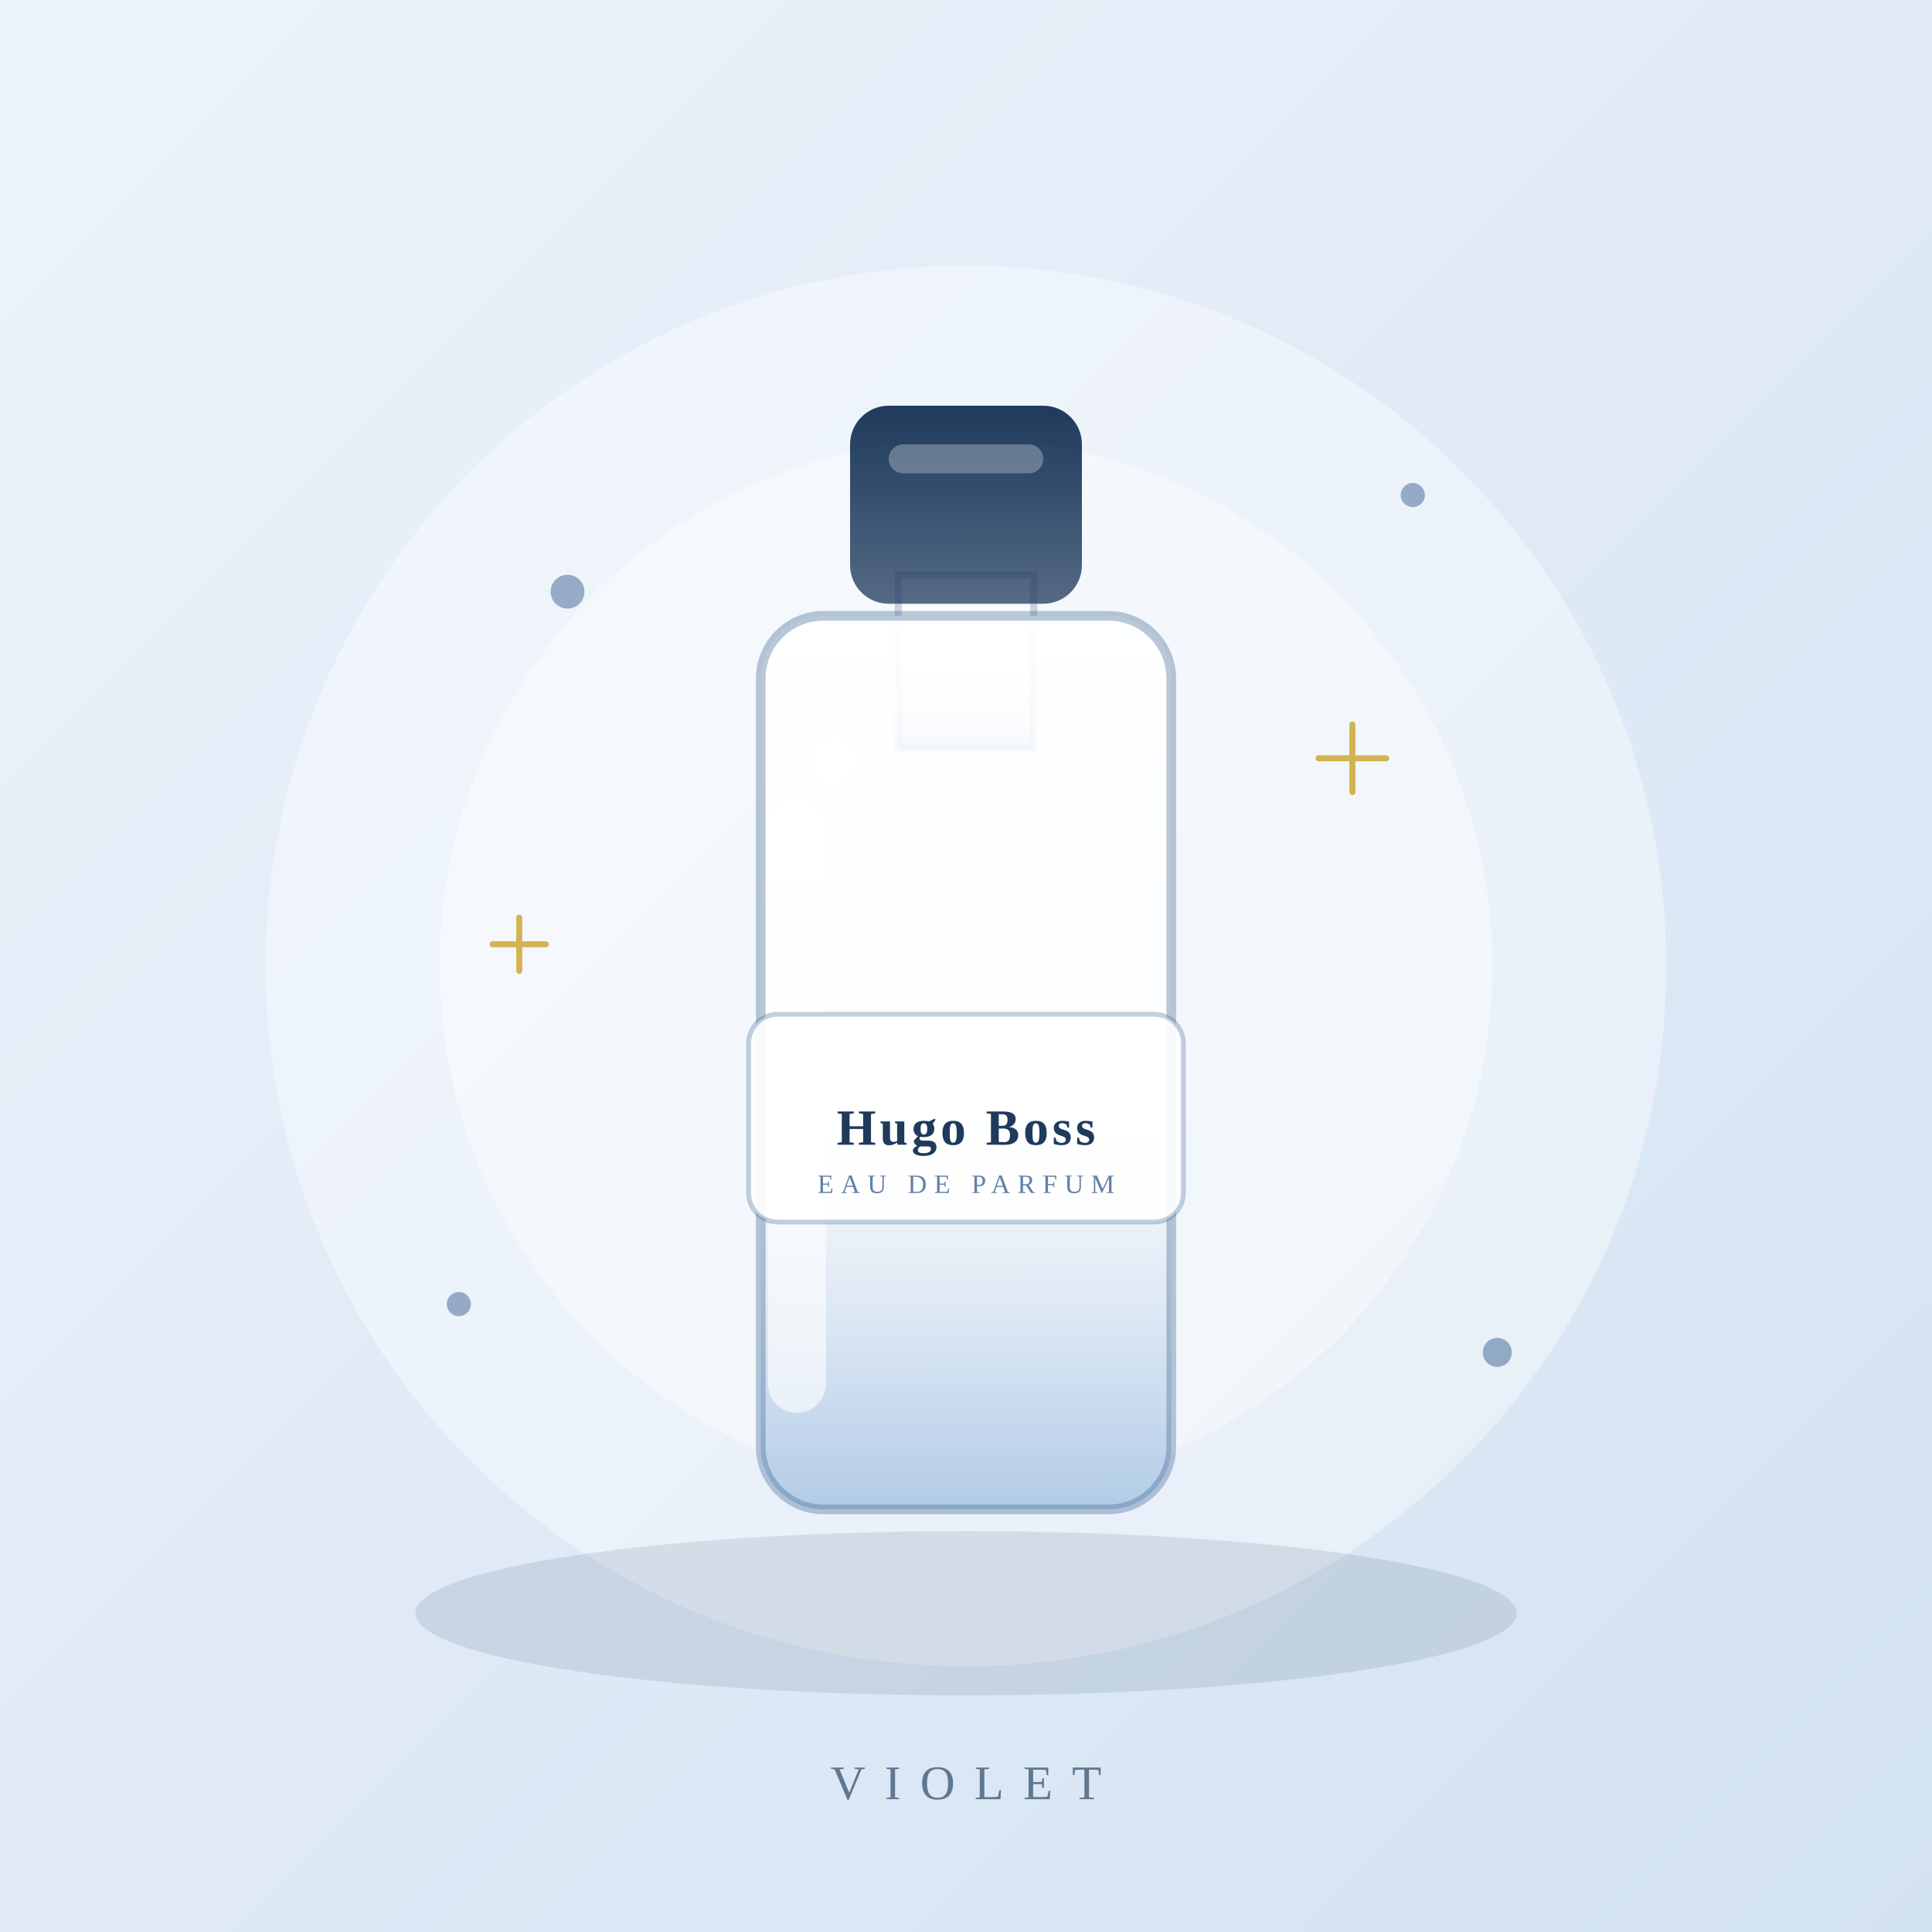
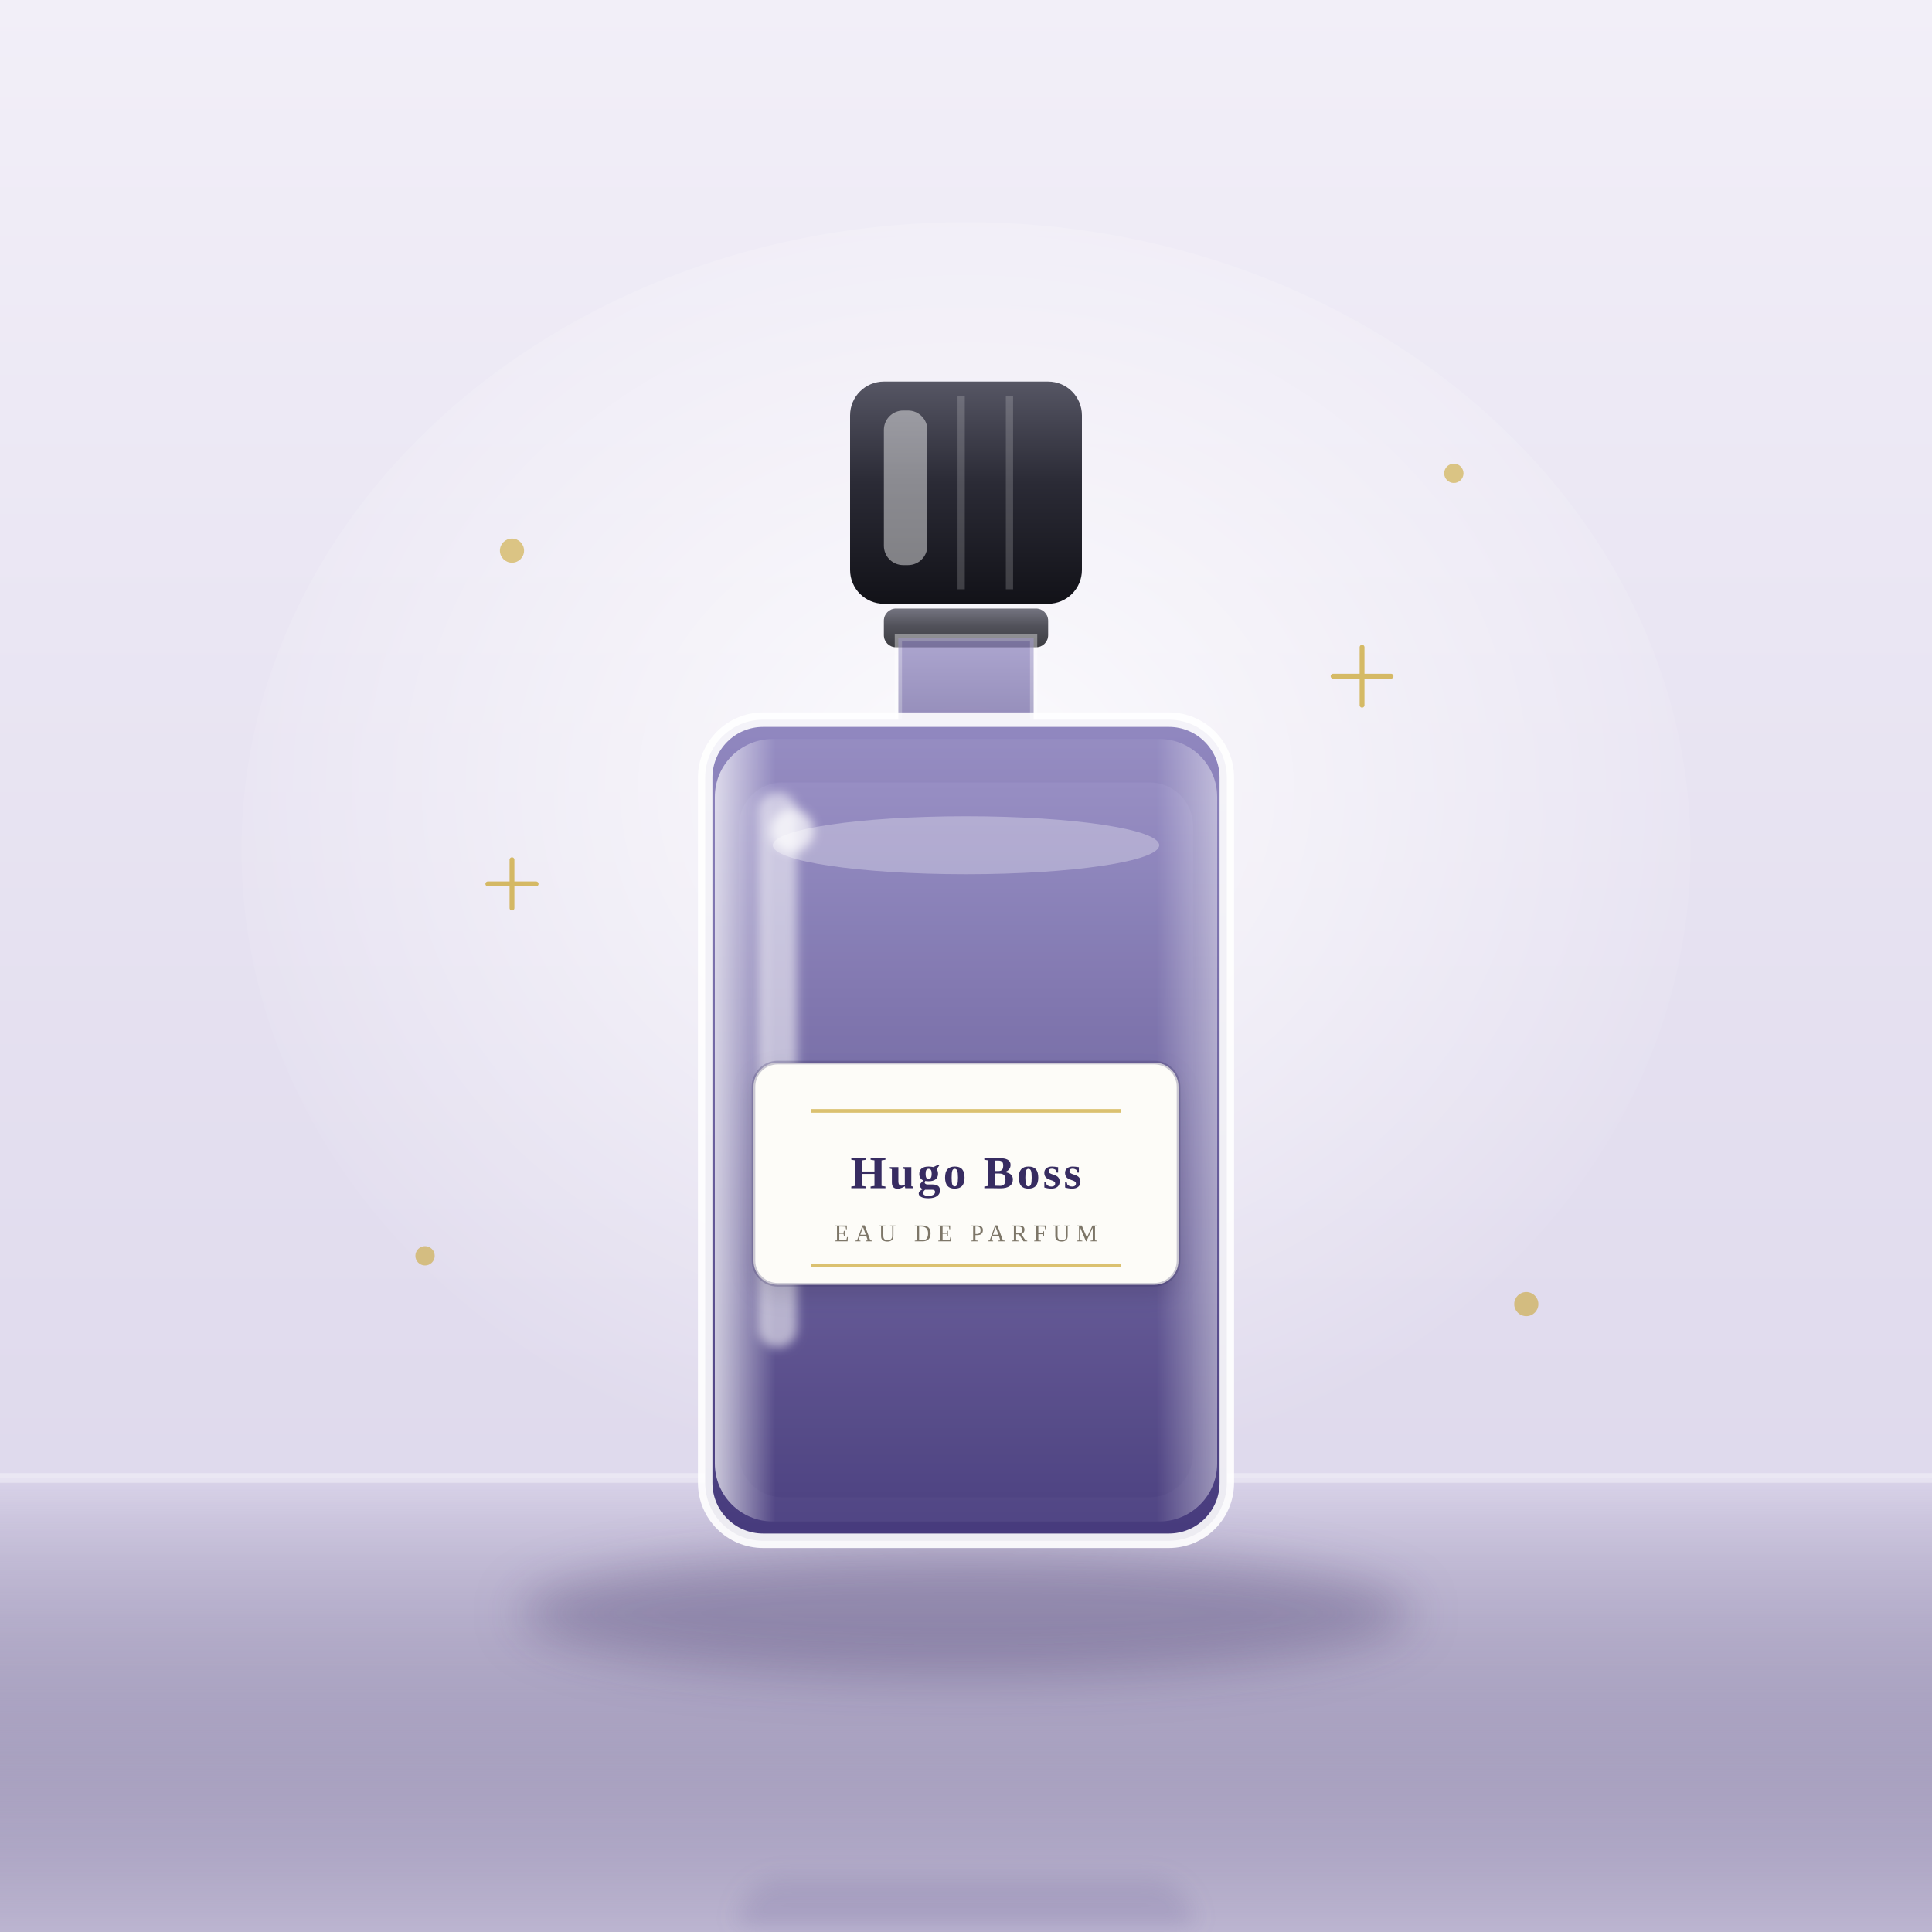
<svg xmlns="http://www.w3.org/2000/svg" viewBox="0 0 800 800" font-family="Georgia, 'Times New Roman', serif">
  <defs>
-     <linearGradient id="bg" x1="0" y1="0" x2="1" y2="1">
-       <stop offset="0" stop-color="#EDF3FB" />
-       <stop offset="1" stop-color="#D3E2F2" />
+     <linearGradient id="wall" x1="0" y1="0" x2="0" y2="1">
+       <stop offset="0" stop-color="#F2EFF8" />
+       <stop offset="1" stop-color="#D9D3E9" />
    </linearGradient>
-     <linearGradient id="glass" x1="0" y1="0" x2="0" y2="1">
-       <stop offset="0" stop-color="#FFFFFF" stop-opacity=".95" />
-       <stop offset=".55" stop-color="#FFFFFF" stop-opacity=".65" />
-       <stop offset="1" stop-color="#B2CBE6" />
+     <linearGradient id="floor" x1="0" y1="0" x2="0" y2="1">
+       <stop offset="0" stop-color="#D9D3E9" />
+       <stop offset="1" stop-color="#372C61" stop-opacity=".18" />
    </linearGradient>
-     <linearGradient id="cap" x1="0" y1="0" x2="0" y2="1">
-       <stop offset="0" stop-color="#1F3A5C" />
-       <stop offset="1" stop-color="#1F3A5C" stop-opacity=".75" />
+     <radialGradient id="glow" cx=".5" cy=".45" r=".55">
+       <stop offset="0" stop-color="#ffffff" stop-opacity=".85" />
+       <stop offset="1" stop-color="#ffffff" stop-opacity="0" />
+     </radialGradient>
+     <linearGradient id="liquid" x1="0" y1="0" x2="0" y2="1">
+       <stop offset="0" stop-color="#9188C0" />
+       <stop offset="1" stop-color="#463A7C" />
    </linearGradient>
+     <linearGradient id="capg" x1="0" y1="0" x2="0" y2="1">
+       <stop offset="0" stop-color="#565664" />
+       <stop offset=".45" stop-color="#2B2B36" />
+       <stop offset="1" stop-color="#121218" />
+     </linearGradient>
+     <linearGradient id="glassSide" x1="0" y1="0" x2="1" y2="0">
+       <stop offset="0" stop-color="#ffffff" stop-opacity=".7" />
+       <stop offset=".12" stop-color="#ffffff" stop-opacity=".05" />
+       <stop offset=".88" stop-color="#ffffff" stop-opacity=".05" />
+       <stop offset="1" stop-color="#ffffff" stop-opacity=".45" />
+     </linearGradient>
+     <filter id="blur10" x="-40%" y="-40%" width="180%" height="180%">
+       <feGaussianBlur stdDeviation="10" />
+     </filter>
+     <filter id="blur5" x="-40%" y="-40%" width="180%" height="180%">
+       <feGaussianBlur stdDeviation="5" />
+     </filter>
+     <filter id="blur2" x="-40%" y="-40%" width="180%" height="180%">
+       <feGaussianBlur stdDeviation="2" />
+     </filter>
  </defs>
-   <rect width="800" height="800" fill="url(#bg)" />
-   <circle cx="400" cy="400" r="290" fill="#ffffff" opacity=".38" />
-   <circle cx="400" cy="400" r="218" fill="#ffffff" opacity=".4" />
-   <g fill="#3B6291" opacity=".5">
-     <circle cx="235" cy="245" r="7" />
-     <circle cx="585" cy="205" r="5" />
-     <circle cx="620" cy="560" r="6" />
-     <circle cx="190" cy="540" r="5" />
+   <rect width="800" height="800" fill="url(#wall)" />
+   <rect y="612" width="800" height="188" fill="url(#floor)" />
+   <rect y="610" width="800" height="4" fill="#ffffff" opacity=".35" />
+   <ellipse cx="400" cy="352" rx="300" ry="260" fill="url(#glow)" />
+   <ellipse cx="400" cy="668" rx="185" ry="26" fill="#372C61" opacity=".3" filter="url(#blur10)" />
+   <g transform="translate(0 1336) scale(1 -1)" opacity=".14" filter="url(#blur5)">
+     <rect x="306" y="338" width="188" height="220" rx="18" fill="url(#liquid)" />
  </g>
-   <g stroke="#C9A227" stroke-width="2.5" stroke-linecap="round" opacity=".8">
-     <path d="M560 300v28M546 314h28" />
-     <path d="M215 380v22M204 391h22" />
+   <rect x="352" y="158" width="96" height="92" rx="14" fill="url(#capg)" />
+   <rect x="366" y="170" width="18" height="64" rx="8" fill="#ffffff" opacity=".45" />
+   <path d="M398 164v80M418 164v80" stroke="#ffffff" opacity=".18" stroke-width="3" />
+   <rect x="366" y="252" width="68" height="16" rx="5" fill="url(#capg)" />
+   <rect x="366" y="252" width="68" height="16" rx="5" fill="#ffffff" opacity=".18" />
+   <rect x="372" y="264" width="56" height="42" fill="#9188C0" opacity=".55" stroke="rgba(255,255,255,.7)" stroke-width="3" />
+   <rect x="372" y="264" width="56" height="42" fill="url(#liquid)" opacity=".4" />
+   <rect x="292" y="298" width="216" height="340" rx="24" fill="url(#liquid)" stroke="rgba(255,255,255,.9)" stroke-width="6" />
+   <rect x="306" y="324" width="188" height="296" rx="18" fill="url(#liquid)" />
+   <ellipse cx="400" cy="350" rx="80" ry="12" fill="#ffffff" opacity=".3" />
+   <rect x="296" y="306" width="208" height="324" rx="24" fill="url(#glassSide)" />
+   <rect x="314" y="328" width="16" height="230" rx="8" fill="#ffffff" opacity=".55" filter="url(#blur2)" />
+   <circle cx="328" cy="344" r="9" fill="#ffffff" opacity=".7" filter="url(#blur2)" />
+   <rect x="312" y="444" width="176" height="92" rx="10" fill="#000000" opacity=".12" filter="url(#blur5)" />
+   <rect x="312" y="440" width="176" height="92" rx="10" fill="#FDFCF8" />
+   <rect x="312" y="440" width="176" height="92" rx="10" fill="none" stroke="#372C61" stroke-opacity=".25" stroke-width="1.5" />
+   <line x1="336" y1="460" x2="464" y2="460" stroke="#C9A227" stroke-opacity=".65" stroke-width="1.5" />
+   <text x="400" y="492" font-size="19" letter-spacing="1.2" fill="#372C61" text-anchor="middle" font-weight="600">Hugo Boss</text>
+   <text x="400" y="514" font-size="10" letter-spacing="2.5" fill="#7d7668" text-anchor="middle">EAU DE PARFUM</text>
+   <line x1="336" y1="524" x2="464" y2="524" stroke="#C9A227" stroke-opacity=".65" stroke-width="1.5" />
+   <g fill="#C9A227" opacity=".55">
+     <circle cx="212" cy="228" r="5" />
+     <circle cx="602" cy="196" r="4" />
+     <circle cx="632" cy="540" r="5" />
+     <circle cx="176" cy="520" r="4" />
  </g>
-   <ellipse cx="400" cy="668" rx="228" ry="34" fill="#1F3A5C" opacity=".12" />
-   <rect x="372" y="238" width="56" height="72" fill="url(#glass)" stroke="#3B6291" stroke-opacity=".25" stroke-width="3" />
-   <rect x="352" y="168" width="96" height="82" rx="16" fill="url(#cap)" />
-   <rect x="368" y="184" width="64" height="12" rx="6" fill="#ffffff" opacity=".28" />
-   <rect x="315" y="255" width="170" height="370" rx="26" fill="url(#glass)" stroke="#3B6291" stroke-opacity=".35" stroke-width="4" />
-   <rect x="318" y="330" width="24" height="255" rx="12" fill="#ffffff" opacity=".6" />
-   <circle cx="345" cy="315" r="10" fill="#ffffff" opacity=".55" />
-   <rect x="310" y="420" width="180" height="86" rx="12" fill="#ffffff" opacity=".9" />
-   <rect x="310" y="420" width="180" height="86" rx="12" fill="none" stroke="#3B6291" stroke-opacity=".3" stroke-width="2" />
-   <text x="400" y="474" font-size="21" letter-spacing="1.5" fill="#1F3A5C" text-anchor="middle" font-weight="600">Hugo Boss</text>
-   <text x="400" y="494" font-size="11" letter-spacing="3" fill="#3B6291" text-anchor="middle" opacity=".8">EAU DE PARFUM</text>
-   <text x="400" y="745" font-size="20" letter-spacing="8" fill="#1F3A5C" text-anchor="middle" opacity=".65">VIOLET</text>
+   <g stroke="#C9A227" stroke-width="2" stroke-linecap="round" opacity=".7">
+     <path d="M564 268v24M552 280h24" />
+     <path d="M212 356v20M202 366h20" />
+   </g>
</svg>
